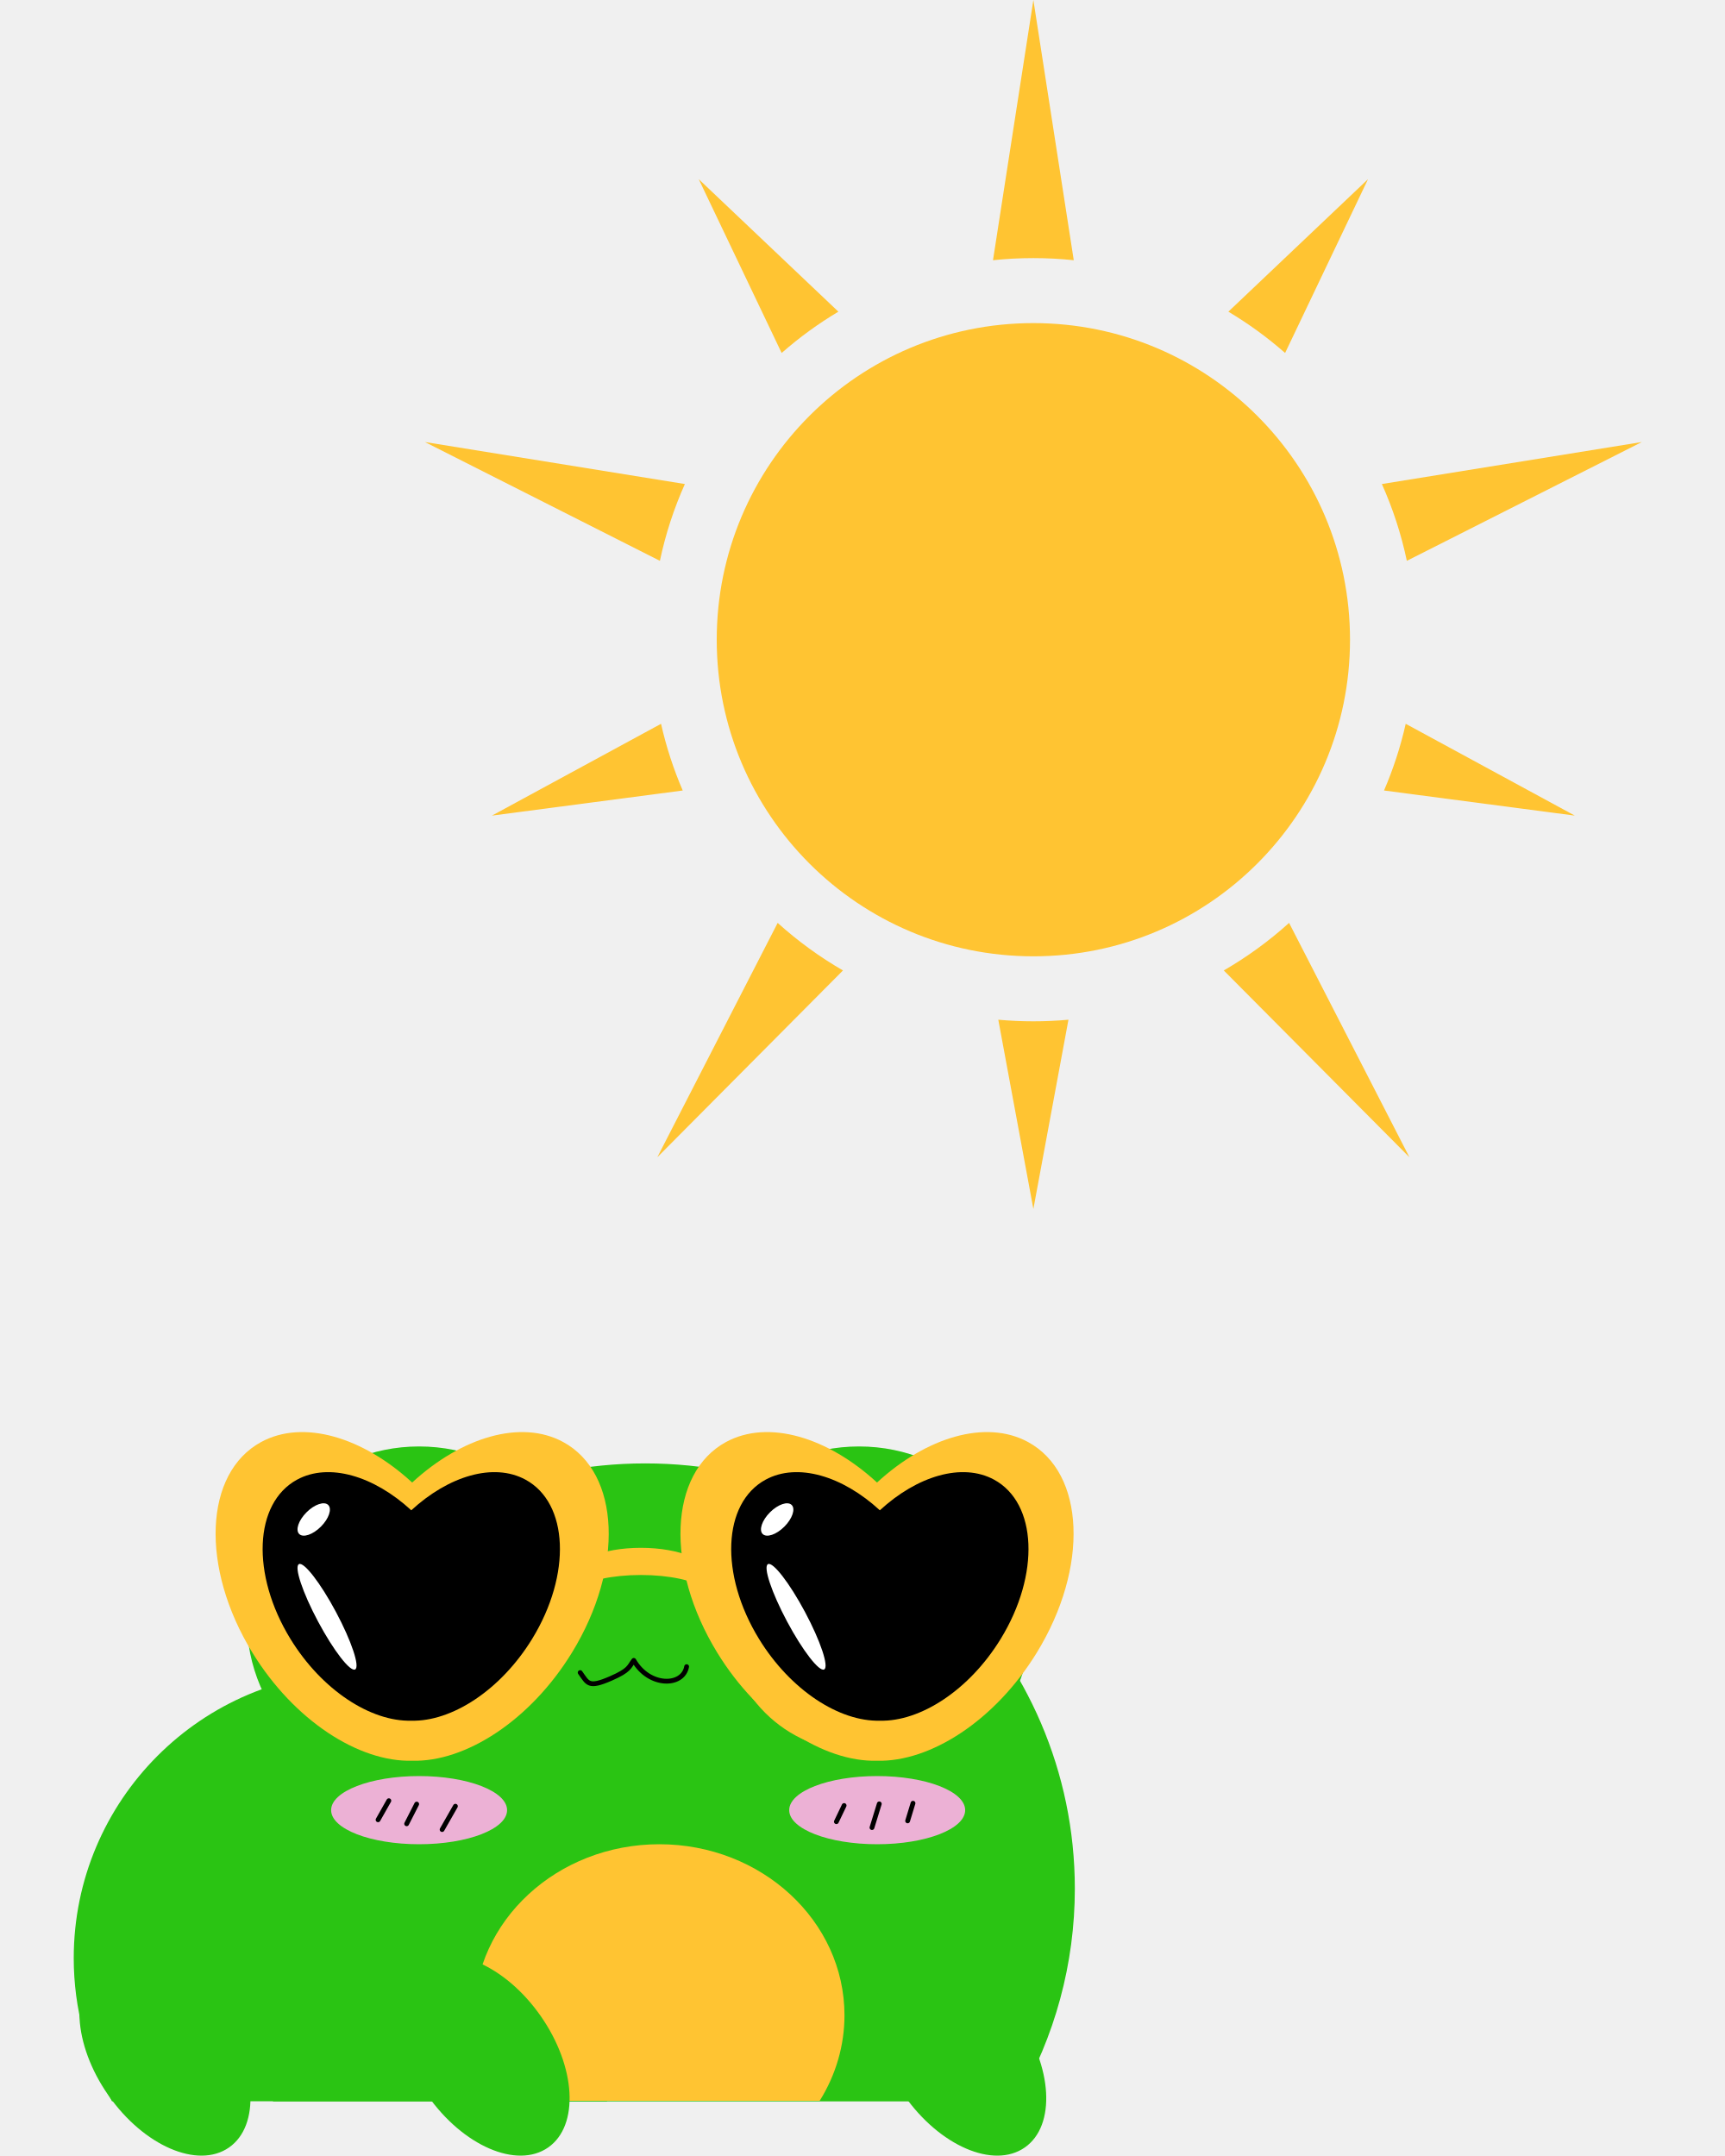
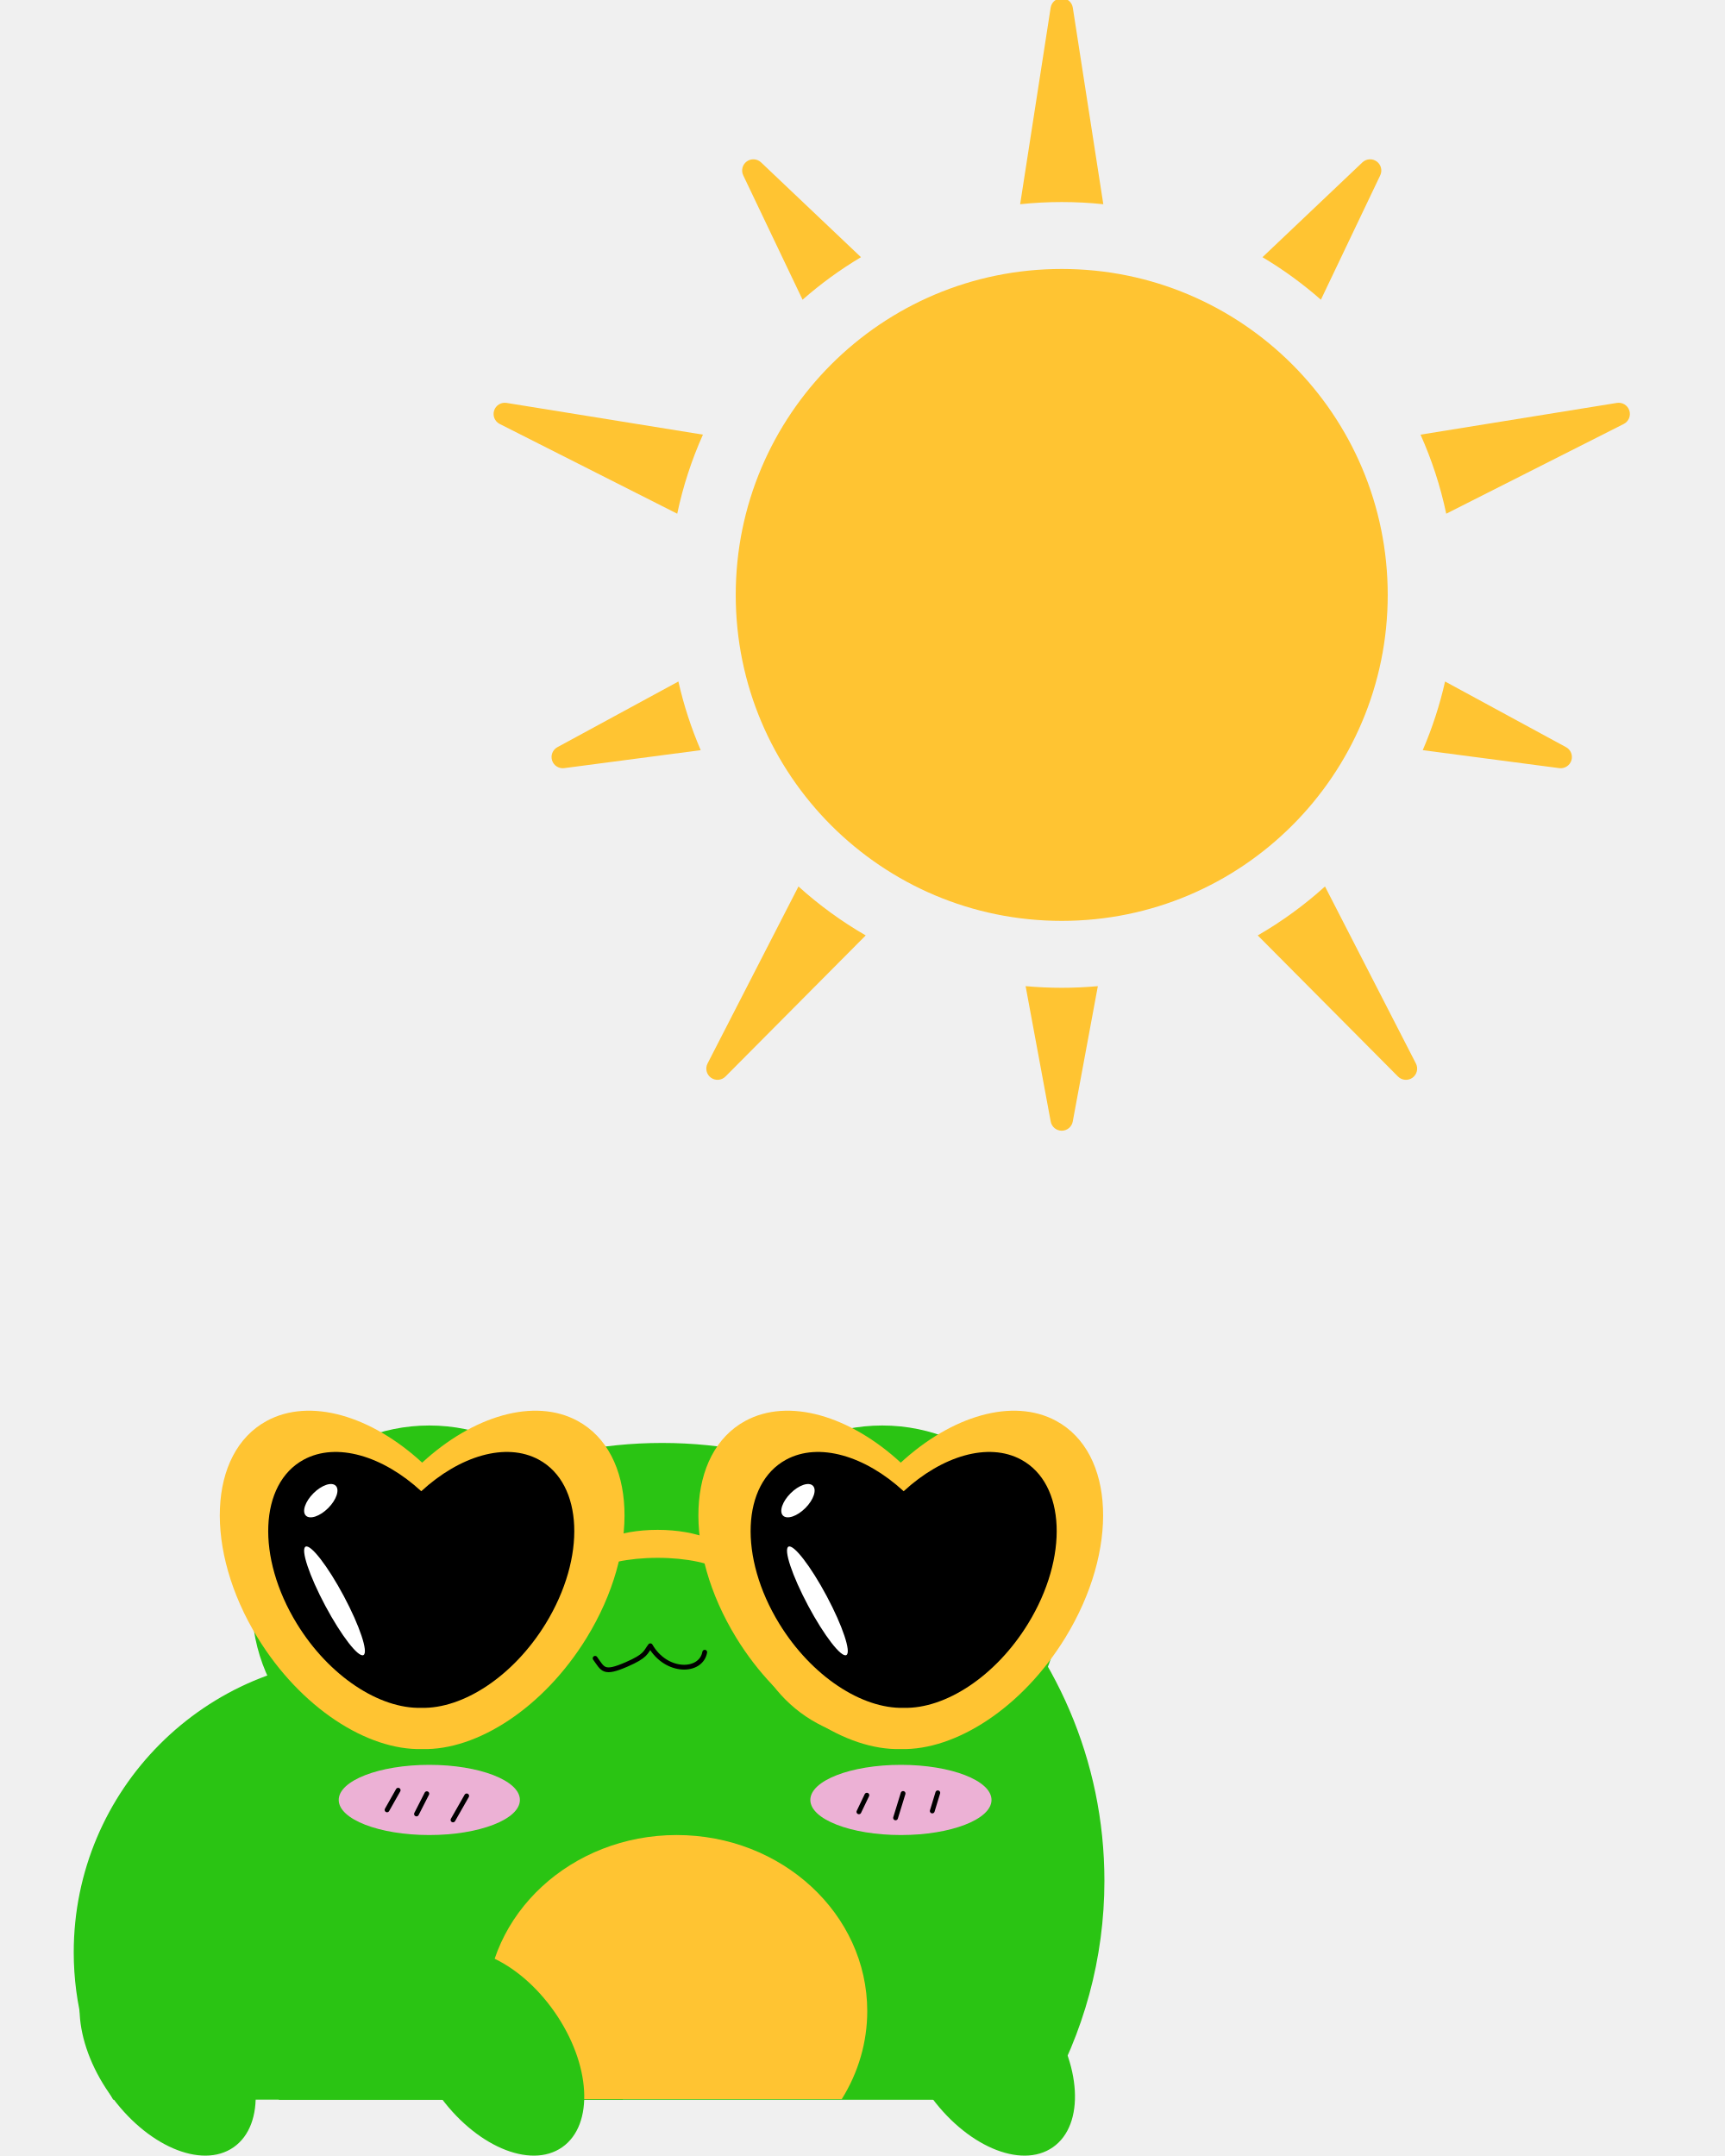
<svg xmlns="http://www.w3.org/2000/svg" width="100%" height="100%" viewBox="0 0 2250 2813" version="1.1" xml:space="preserve" style="fill-rule:evenodd;clip-rule:evenodd;stroke-linecap:round;stroke-linejoin:round;stroke-miterlimit:1.5;">
  <rect id="SUNNY" x="0" y="0" width="2250" height="2812.5" style="fill:none;" />
  <clipPath id="_clip1">
    <rect id="SUNNY1" x="0" y="0" width="2250" height="2812.5" />
  </clipPath>
  <g clip-path="url(#_clip1)">
    <g>
-       <path d="M791.797,2741.564l-645.669,0c-32.718,-56.75 -49.943,-121.124 -49.943,-186.654c0,-206.034 167.036,-373.307 372.777,-373.307c205.741,0 372.777,167.273 372.777,373.307c0,65.529 -17.225,129.904 -49.943,186.653Z" style="fill:#2ac413;" />
-       <path d="M1327.116,2741.749l-970.754,0c-49.191,-84.361 -75.088,-180.056 -75.088,-277.467c0,-306.277 251.136,-554.934 560.465,-554.934c309.329,0 560.465,248.658 560.465,554.934c0,97.411 -25.897,193.106 -75.088,277.467Z" style="fill:#2ac413;" />
-       <circle cx="546.758" cy="2112.147" r="224.923" style="fill:#2ac413;" />
-       <ellipse cx="546.758" cy="2361.756" rx="114.782" ry="44.478" style="fill:#ecb1d5;" />
-       <circle cx="1120.679" cy="2112.147" r="224.923" style="fill:#2ac413;" />
-       <ellipse cx="1144.357" cy="2361.756" rx="114.782" ry="44.478" style="fill:#ecb1d5;" />
-       <circle cx="546.758" cy="2112.147" r="173.302" style="fill:#ffc432;" />
-       <circle cx="1120.679" cy="2112.147" r="173.302" style="fill:#ffc432;" />
-       <path d="M1069.335,2741.001l-418.318,0c-21.197,-33.927 -32.357,-72.413 -32.357,-111.589c0,-123.175 108.22,-223.178 241.516,-223.178c133.296,0 241.516,100.003 241.516,223.178c0,39.176 -11.16,77.662 -32.357,111.589Z" style="fill:#ffc432;" />
-       <path d="M131.561,2562.117c-40.808,28.464 -36.471,105.29 9.679,171.453c46.15,66.164 116.749,96.771 157.557,68.307c40.808,-28.464 36.471,-105.29 -9.679,-171.453c-46.15,-66.164 -116.749,-96.771 -157.557,-68.307Z" style="fill:#2ac413;" />
-       <path d="M547.877,2562.117c-40.808,28.464 -36.471,105.29 9.679,171.453c46.15,66.164 116.749,96.771 157.557,68.307c40.808,-28.464 36.471,-105.29 -9.679,-171.453c-46.15,-66.164 -116.749,-96.771 -157.557,-68.307Z" style="fill:#2ac413;" />
-       <path d="M1169.697,2562.117c-40.808,28.464 -36.471,105.29 9.679,171.453c46.15,66.164 116.749,96.771 157.557,68.307c40.808,-28.464 36.471,-105.29 -9.679,-171.453c-46.15,-66.164 -116.749,-96.771 -157.557,-68.307Z" style="fill:#2ac413;" />
-       <path d="M756.867,2182.261c10.111,13.969 10.506,20.479 39.802,7.759c24.988,-10.85 23.706,-15.162 30.157,-23.652c20.144,35.033 64.181,34.381 68.928,8.163" style="fill:none;stroke:#000;stroke-width:6.25px;" />
-       <circle cx="1120.679" cy="2112.147" r="143.607" style="fill:#292929;" />
-       <circle cx="546.758" cy="2112.147" r="143.607" style="fill:#292929;" />
-       <circle cx="581.486" cy="2146.875" r="34.728" style="fill:#fff;" />
-       <circle cx="1156.528" cy="2146.875" r="34.728" style="fill:#fff;" />
+       <path d="M812.35,2739.468l-664.747,0c-33.685,-58.427 -51.418,-124.703 -51.418,-192.169c0,-212.121 171.971,-384.337 383.792,-384.337c211.821,0 383.792,172.216 383.792,384.337c0,67.465 -17.734,133.742 -51.418,192.169Z" style="fill:#2ac413;" />
+       <path d="M1363.487,2739.658l-999.437,0c-50.645,-86.853 -77.307,-185.376 -77.307,-285.665c0,-315.326 258.556,-571.331 577.025,-571.331c318.469,0 577.025,256.005 577.025,571.331c0,100.29 -26.662,198.812 -77.307,285.665Z" style="fill:#2ac413;" />
+       <circle cx="560.071" cy="2091.454" r="231.569" style="fill:#2ac413;" />
+       <ellipse cx="560.071" cy="2348.438" rx="118.174" ry="45.792" style="fill:#ecb1d5;" />
+       <circle cx="1150.949" cy="2091.454" r="231.569" style="fill:#2ac413;" />
+       <ellipse cx="1175.327" cy="2348.438" rx="118.174" ry="45.792" style="fill:#ecb1d5;" />
+       <circle cx="560.071" cy="2091.454" r="178.422" style="fill:#ffc432;" />
+       <circle cx="1150.949" cy="2091.454" r="178.422" style="fill:#ffc432;" />
+       <path d="M1098.089,2738.888l-430.678,0c-21.824,-34.93 -33.313,-74.553 -33.313,-114.886c0,-126.815 111.417,-229.772 248.652,-229.772c137.235,0 248.652,102.957 248.652,229.772c0,40.333 -11.489,79.956 -33.313,114.886Z" style="fill:#ffc432;" />
+       <path d="M132.606,2554.719c-42.014,29.305 -37.549,108.401 9.965,176.519c47.514,68.119 120.198,99.63 162.212,70.325c42.014,-29.305 37.549,-108.401 -9.965,-176.519c-47.514,-68.119 -120.198,-99.63 -162.212,-70.325Z" style="fill:#2ac413;" />
+       <path d="M561.223,2554.719c-42.014,29.305 -37.549,108.401 9.965,176.519c47.514,68.119 120.198,99.63 162.212,70.325c42.014,-29.305 37.549,-108.401 -9.965,-176.519c-47.514,-68.119 -120.198,-99.63 -162.212,-70.325Z" style="fill:#2ac413;" />
+       <path d="M1201.416,2554.719c-42.014,29.305 -37.549,108.401 9.965,176.519c47.514,68.119 120.198,99.63 162.212,70.325c42.014,-29.305 37.549,-108.401 -9.965,-176.519c-47.514,-68.119 -120.198,-99.63 -162.212,-70.325Z" style="fill:#2ac413;" />
+       <path d="M776.389,2163.639c10.41,14.382 10.817,21.084 40.978,7.988c25.727,-11.17 24.406,-15.61 31.049,-24.35c20.739,36.068 66.077,35.397 70.965,8.404" style="fill:none;stroke:#000;stroke-width:6.25px;" />
+       <circle cx="1150.949" cy="2091.454" r="147.851" style="fill:#292929;" />
+       <circle cx="560.071" cy="2091.454" r="147.851" style="fill:#292929;" />
+       <circle cx="595.825" cy="2127.208" r="35.754" style="fill:#fff;" />
+       <circle cx="1187.858" cy="2127.208" r="35.754" style="fill:#fff;" />
      <g>
        <g>
-           <path d="M537.7,2297.299c-69.76,1.827 -154.177,-52.587 -208.435,-141.039c-68.204,-111.187 -63.094,-234.322 11.404,-274.805c55.063,-29.921 132.72,-6.368 197.031,52.852c64.31,-59.22 141.968,-82.773 197.031,-52.852c74.499,40.482 79.609,163.618 11.404,274.805c-54.259,88.452 -138.675,142.866 -208.435,141.039Z" style="fill:#ffc432;" />
-           <path d="M1144.142,2297.299c-69.76,1.827 -154.177,-52.587 -208.435,-141.039c-68.204,-111.187 -63.094,-234.322 11.404,-274.805c55.063,-29.921 132.72,-6.368 197.031,52.852c64.31,-59.22 141.968,-82.773 197.031,-52.852c74.499,40.482 79.609,163.618 11.404,274.805c-54.259,88.452 -138.675,142.866 -208.435,141.039Z" style="fill:#ffc432;" />
-           <path d="M1147.827,2245.042c-52.756,1.382 -116.596,-39.769 -157.63,-106.661c-51.58,-84.085 -47.715,-177.207 8.625,-207.822c41.642,-22.628 100.37,-4.816 149.005,39.969c48.635,-44.785 107.363,-62.597 149.005,-39.969c56.34,30.615 60.204,123.737 8.625,207.822c-41.033,66.892 -104.873,108.043 -157.63,106.661Z" />
-           <path d="M536.551,2245.042c-52.756,1.382 -116.596,-39.769 -157.63,-106.661c-51.58,-84.085 -47.715,-177.207 8.625,-207.822c41.642,-22.628 100.37,-4.816 149.005,39.969c48.635,-44.785 107.363,-62.597 149.005,-39.969c56.34,30.615 60.204,123.737 8.625,207.822c-41.033,66.892 -104.873,108.043 -157.63,106.661Z" />
-           <path d="M752.565,2072.432c-4.99,-4.66 -7.763,-9.815 -7.763,-15.235c0,-20.82 40.906,-37.722 91.292,-37.722c50.385,0 91.292,16.903 91.292,37.722c0,5.42 -2.772,10.575 -7.763,15.235c-14.179,-10.298 -46.261,-17.49 -83.529,-17.49c-37.268,0 -69.35,7.193 -83.529,17.49Z" style="fill:#ffc432;" />
+           <path d="M550.745,2282.076c-71.821,1.881 -158.732,-54.141 -214.594,-145.206c-70.22,-114.472 -64.959,-241.246 11.741,-282.925c56.69,-30.805 136.642,-6.557 202.853,54.413c66.211,-60.97 146.162,-85.219 202.853,-54.413c76.7,41.679 81.961,168.453 11.741,282.925c-55.862,91.066 -142.772,147.088 -214.594,145.206Z" style="fill:#ffc432;" />
+           <path d="M1175.106,2282.076c-71.821,1.881 -158.732,-54.141 -214.594,-145.206c-70.22,-114.472 -64.959,-241.246 11.741,-282.925c56.69,-30.805 136.642,-6.557 202.853,54.413c66.211,-60.97 146.162,-85.219 202.853,-54.413c76.7,41.679 81.961,168.453 11.741,282.925c-55.862,91.066 -142.772,147.088 -214.594,145.206Z" style="fill:#ffc432;" />
+           <path d="M1178.9,2228.276c-54.315,1.423 -120.042,-40.944 -162.287,-109.813c-53.104,-86.57 -49.125,-182.443 8.879,-213.963c42.872,-23.297 103.336,-4.958 153.408,41.15c50.072,-46.109 110.536,-64.447 153.408,-41.15c58.005,31.52 61.983,127.393 8.879,213.963c-42.246,68.869 -107.972,111.235 -162.287,109.813Z" />
+           <path d="M549.562,2228.276c-54.315,1.423 -120.042,-40.944 -162.287,-109.813c-53.104,-86.57 -49.125,-182.443 8.879,-213.963c42.872,-23.297 103.336,-4.958 153.408,41.15c50.072,-46.109 110.536,-64.447 153.408,-41.15c58.005,31.52 61.983,127.393 8.879,213.963c-42.246,68.869 -107.972,111.235 -162.287,109.813Z" />
+           <path d="M771.959,2050.565c-5.138,-4.798 -7.992,-10.105 -7.992,-15.685c0,-21.435 42.115,-38.837 93.989,-38.837c51.874,0 93.989,17.402 93.989,38.837c0,5.58 -2.854,10.887 -7.992,15.685c-14.598,-10.602 -47.628,-18.007 -85.997,-18.007c-38.369,0 -71.399,7.405 -85.997,18.007Z" style="fill:#ffc432;" />
        </g>
-         <path d="M438.317,2103.243c20.247,37.913 31.452,71.489 25.006,74.931c-6.445,3.442 -28.116,-24.544 -48.363,-62.458c-20.247,-37.913 -31.452,-71.489 -25.006,-74.931c6.445,-3.442 28.116,24.544 48.363,62.458Z" style="fill:#fff;" />
-         <path d="M418.619,1991.873c-10.448,10.448 -23.125,14.735 -28.291,9.568c-5.167,-5.167 -0.879,-17.844 9.568,-28.291c10.448,-10.448 23.125,-14.735 28.291,-9.568c5.167,5.167 0.879,17.844 -9.568,28.291Z" style="fill:#fff;" />
-         <path d="M1023.249,1991.873c-10.448,10.448 -23.125,14.735 -28.291,9.568c-5.167,-5.167 -0.879,-17.844 9.568,-28.291c10.448,-10.448 23.125,-14.735 28.291,-9.568c5.167,5.167 0.879,17.844 -9.568,28.291Z" style="fill:#fff;" />
-         <path d="M1050.207,2103.243c20.247,37.913 31.452,71.489 25.006,74.931c-6.445,3.442 -28.116,-24.544 -48.363,-62.458c-20.247,-37.913 -31.452,-71.489 -25.006,-74.931c6.445,-3.442 28.116,24.544 48.363,62.458Z" style="fill:#fff;" />
+         <path d="M448.426,2082.286c20.845,39.034 32.381,73.601 25.745,77.145c-6.636,3.544 -28.947,-25.27 -49.792,-64.303c-20.845,-39.034 -32.381,-73.601 -25.745,-77.145c6.636,-3.544 28.947,25.27 49.792,64.303Z" style="fill:#fff;" />
+         <path d="M428.147,1967.626c-10.756,10.756 -23.808,15.17 -29.127,9.851c-5.319,-5.319 -0.905,-18.371 9.851,-29.127c10.756,-10.756 23.808,-15.17 29.127,-9.851c5.319,5.319 0.905,18.371 -9.851,29.127Z" style="fill:#fff;" />
+         <path d="M1050.641,1967.626c-10.756,10.756 -23.808,15.17 -29.127,9.851c-5.319,-5.319 -0.905,-18.371 9.851,-29.127c10.756,-10.756 23.808,-15.17 29.127,-9.851c5.319,5.319 0.905,18.371 -9.851,29.127Z" style="fill:#fff;" />
+         <path d="M1078.396,2082.286c20.845,39.034 32.381,73.601 25.745,77.145c-6.636,3.544 -28.947,-25.27 -49.792,-64.303c-20.845,-39.034 -32.381,-73.601 -25.745,-77.145c6.636,-3.544 28.947,25.27 49.792,64.303Z" style="fill:#fff;" />
      </g>
-       <path d="M507.288,2349.43l-14.082,24.914" style="fill:none;stroke:#000;stroke-width:6.25px;" />
-       <path d="M543.608,2353.839l-13.109,25.708" style="fill:none;stroke:#000;stroke-width:6.25px;" />
-       <path d="M594.121,2356.628l-17.36,30.461" style="fill:none;stroke:#000;stroke-width:6.25px;" />
-       <path d="M1101.219,2355.71l-10.106,21.105" style="fill:none;stroke:#000;stroke-width:6.25px;" />
-       <path d="M1147.092,2353.549l-9.525,30.941" style="fill:none;stroke:#000;stroke-width:6.25px;" />
-       <path d="M1191.084,2352.713l-7.014,23.039" style="fill:none;stroke:#000;stroke-width:6.25px;" />
-       <circle cx="1348.12" cy="834.646" r="413.082" style="fill:#ffc432;" />
-       <path d="M860.9,731.728l-306.576,-155.001l339.15,54.805c-14.233,31.779 -25.231,65.318 -32.574,100.197Zm158.82,-271.19l-108.165,-226.771l182.18,172.884c-26.338,15.699 -51.107,33.759 -74.015,53.888Zm275.714,-121.02l52.685,-339.517l52.685,339.517c-17.314,-1.824 -34.891,-2.76 -52.685,-2.76c-17.794,0 -35.371,0.935 -52.685,2.76Zm307.07,67.132l182.18,-172.884l-108.165,226.771c-22.908,-20.129 -47.678,-38.189 -74.015,-53.888Zm200.261,224.881l339.15,-54.805l-306.576,155.001c-7.343,-34.879 -18.341,-68.418 -32.574,-100.197Zm31.092,312.835l220.639,119.796l-248.931,-32.773c11.982,-27.794 21.504,-56.893 28.292,-87.023Zm-152.146,259.763l157,305.761l-242.207,-243.727c30.602,-17.665 59.153,-38.492 85.206,-62.033Zm-287.829,126.327l-45.763,246.919l-45.763,-246.919c15.071,1.376 30.336,2.079 45.763,2.079c15.427,0 30.692,-0.703 45.763,-2.079Zm-294.149,-64.294l-242.207,243.727l157,-305.761c26.053,23.541 54.605,44.368 85.206,62.033Zm-209.06,-234.773l-248.931,32.773l220.639,-119.796c6.787,30.13 16.309,59.229 28.292,87.023Z" style="fill:#ffc432;" />
+       <path d="M519.435,2335.748l-14.498,25.65" style="fill:none;stroke:#000;stroke-width:6.25px;" />
+       <path d="M556.828,2340.287l-13.496,26.467" style="fill:none;stroke:#000;stroke-width:6.25px;" />
+       <path d="M608.834,2343.159l-17.873,31.361" style="fill:none;stroke:#000;stroke-width:6.25px;" />
+       <path d="M1130.915,2342.214l-10.405,21.728" style="fill:none;stroke:#000;stroke-width:6.25px;" />
+       <path d="M1178.143,2339.988l-9.806,31.856" style="fill:none;stroke:#000;stroke-width:6.25px;" />
+       <path d="M1223.436,2339.128l-7.221,23.72" style="fill:none;stroke:#000;stroke-width:6.25px;" />
+       <circle cx="1385.111" cy="776.206" r="425.287" style="fill:#ffc432;" />
+       <path d="M883.495,670.247c0,0 -138.057,-69.8 -231.561,-117.075c-6.433,-3.252 -9.535,-10.708 -7.307,-17.564c2.227,-6.855 9.12,-11.064 16.236,-9.914c103.438,16.715 256.169,41.395 256.169,41.395c-14.654,32.718 -25.977,67.248 -33.536,103.157Zm163.513,-279.203c0,0 -44.648,-93.606 -77.403,-162.277c-3.034,-6.36 -1.099,-13.979 4.602,-18.121c5.701,-4.142 13.545,-3.628 18.656,1.223c55.166,52.351 130.347,123.696 130.347,123.696c-27.116,16.162 -52.617,34.756 -76.202,55.48Zm283.861,-124.596c0,0 23.727,-152.904 39.796,-256.455c1.105,-7.123 7.238,-12.377 14.446,-12.377c7.208,0 13.341,5.254 14.446,12.377c16.069,103.551 39.796,256.455 39.796,256.455c-17.826,-1.878 -35.922,-2.841 -54.242,-2.841c-18.32,0 -36.417,0.963 -54.242,2.841Zm316.143,69.116c0,0 75.181,-71.345 130.347,-123.696c5.111,-4.85 12.955,-5.365 18.656,-1.223c5.701,4.142 7.636,11.761 4.602,18.121c-32.755,68.671 -77.403,162.277 -77.403,162.277c-23.585,-20.724 -49.086,-39.317 -76.202,-55.48Zm206.178,231.526c0,0 152.731,-24.68 256.169,-41.395c7.116,-1.15 14.008,3.059 16.236,9.914c2.227,6.855 -0.875,14.311 -7.307,17.564c-93.504,47.274 -231.561,117.075 -231.561,117.075c-7.559,-35.909 -18.882,-70.439 -33.536,-103.157Zm32.011,322.078c0,0 91.029,49.424 157.839,85.699c6.192,3.362 9.105,10.663 6.928,17.365c-2.177,6.702 -8.826,10.896 -15.812,9.976c-75.377,-9.924 -178.082,-23.446 -178.082,-23.446c12.336,-28.615 22.14,-58.574 29.128,-89.595Zm-156.641,267.438c0,0 70.723,137.734 118.607,230.989c3.293,6.412 1.42,14.268 -4.412,18.505c-5.832,4.237 -13.881,3.591 -18.962,-1.522c-73.872,-74.335 -182.957,-184.106 -182.957,-184.106c31.506,-18.187 60.901,-39.63 87.724,-63.866Zm-296.334,130.06c0,0 -18.884,101.889 -32.741,176.657c-1.284,6.928 -7.328,11.955 -14.374,11.955c-7.046,0 -13.09,-5.027 -14.374,-11.955c-13.857,-74.769 -32.741,-176.657 -32.741,-176.657c15.516,1.417 31.232,2.141 47.115,2.141c15.883,0 31.599,-0.724 47.115,-2.141Zm-302.84,-66.194c0,0 -109.085,109.77 -182.957,184.106c-5.081,5.113 -13.131,5.759 -18.962,1.522c-5.832,-4.237 -7.705,-12.092 -4.412,-18.505c47.884,-93.256 118.607,-230.989 118.607,-230.989c26.823,24.236 56.218,45.679 87.724,63.866Zm-215.238,-241.709c0,0 -102.706,13.522 -178.082,23.446c-6.986,0.92 -13.634,-3.275 -15.812,-9.976c-2.177,-6.702 0.735,-14.003 6.928,-17.365c66.809,-36.274 157.839,-85.699 157.839,-85.699c6.988,31.02 16.791,60.979 29.128,89.595Z" style="fill:#ffc432;" />
    </g>
  </g>
</svg>
